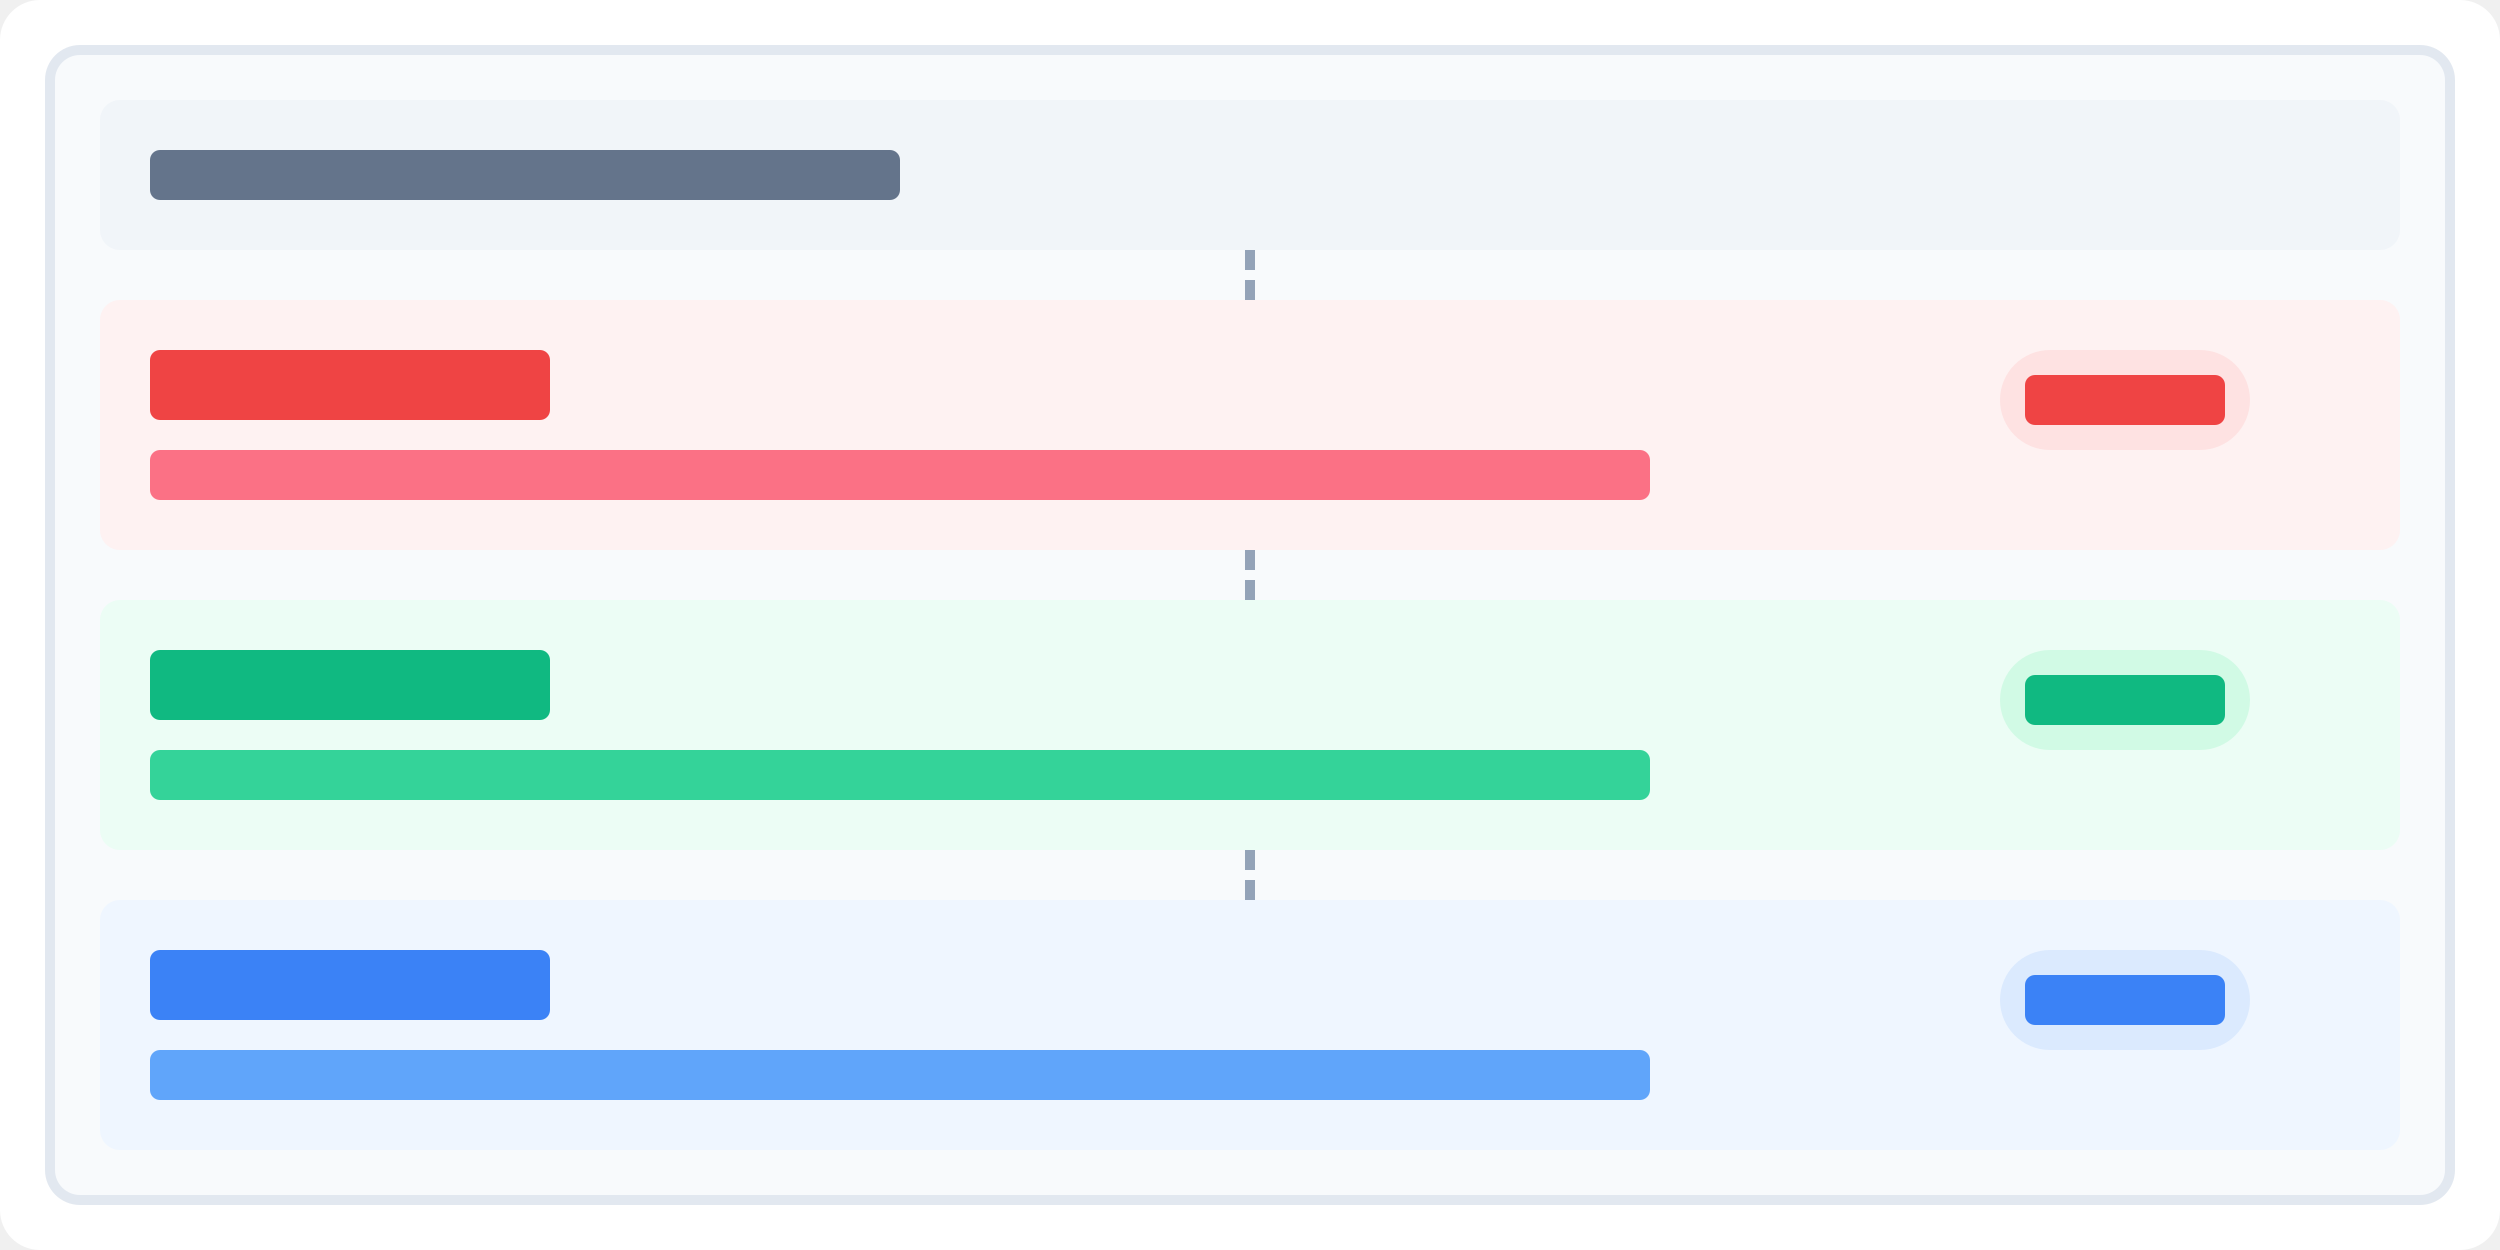
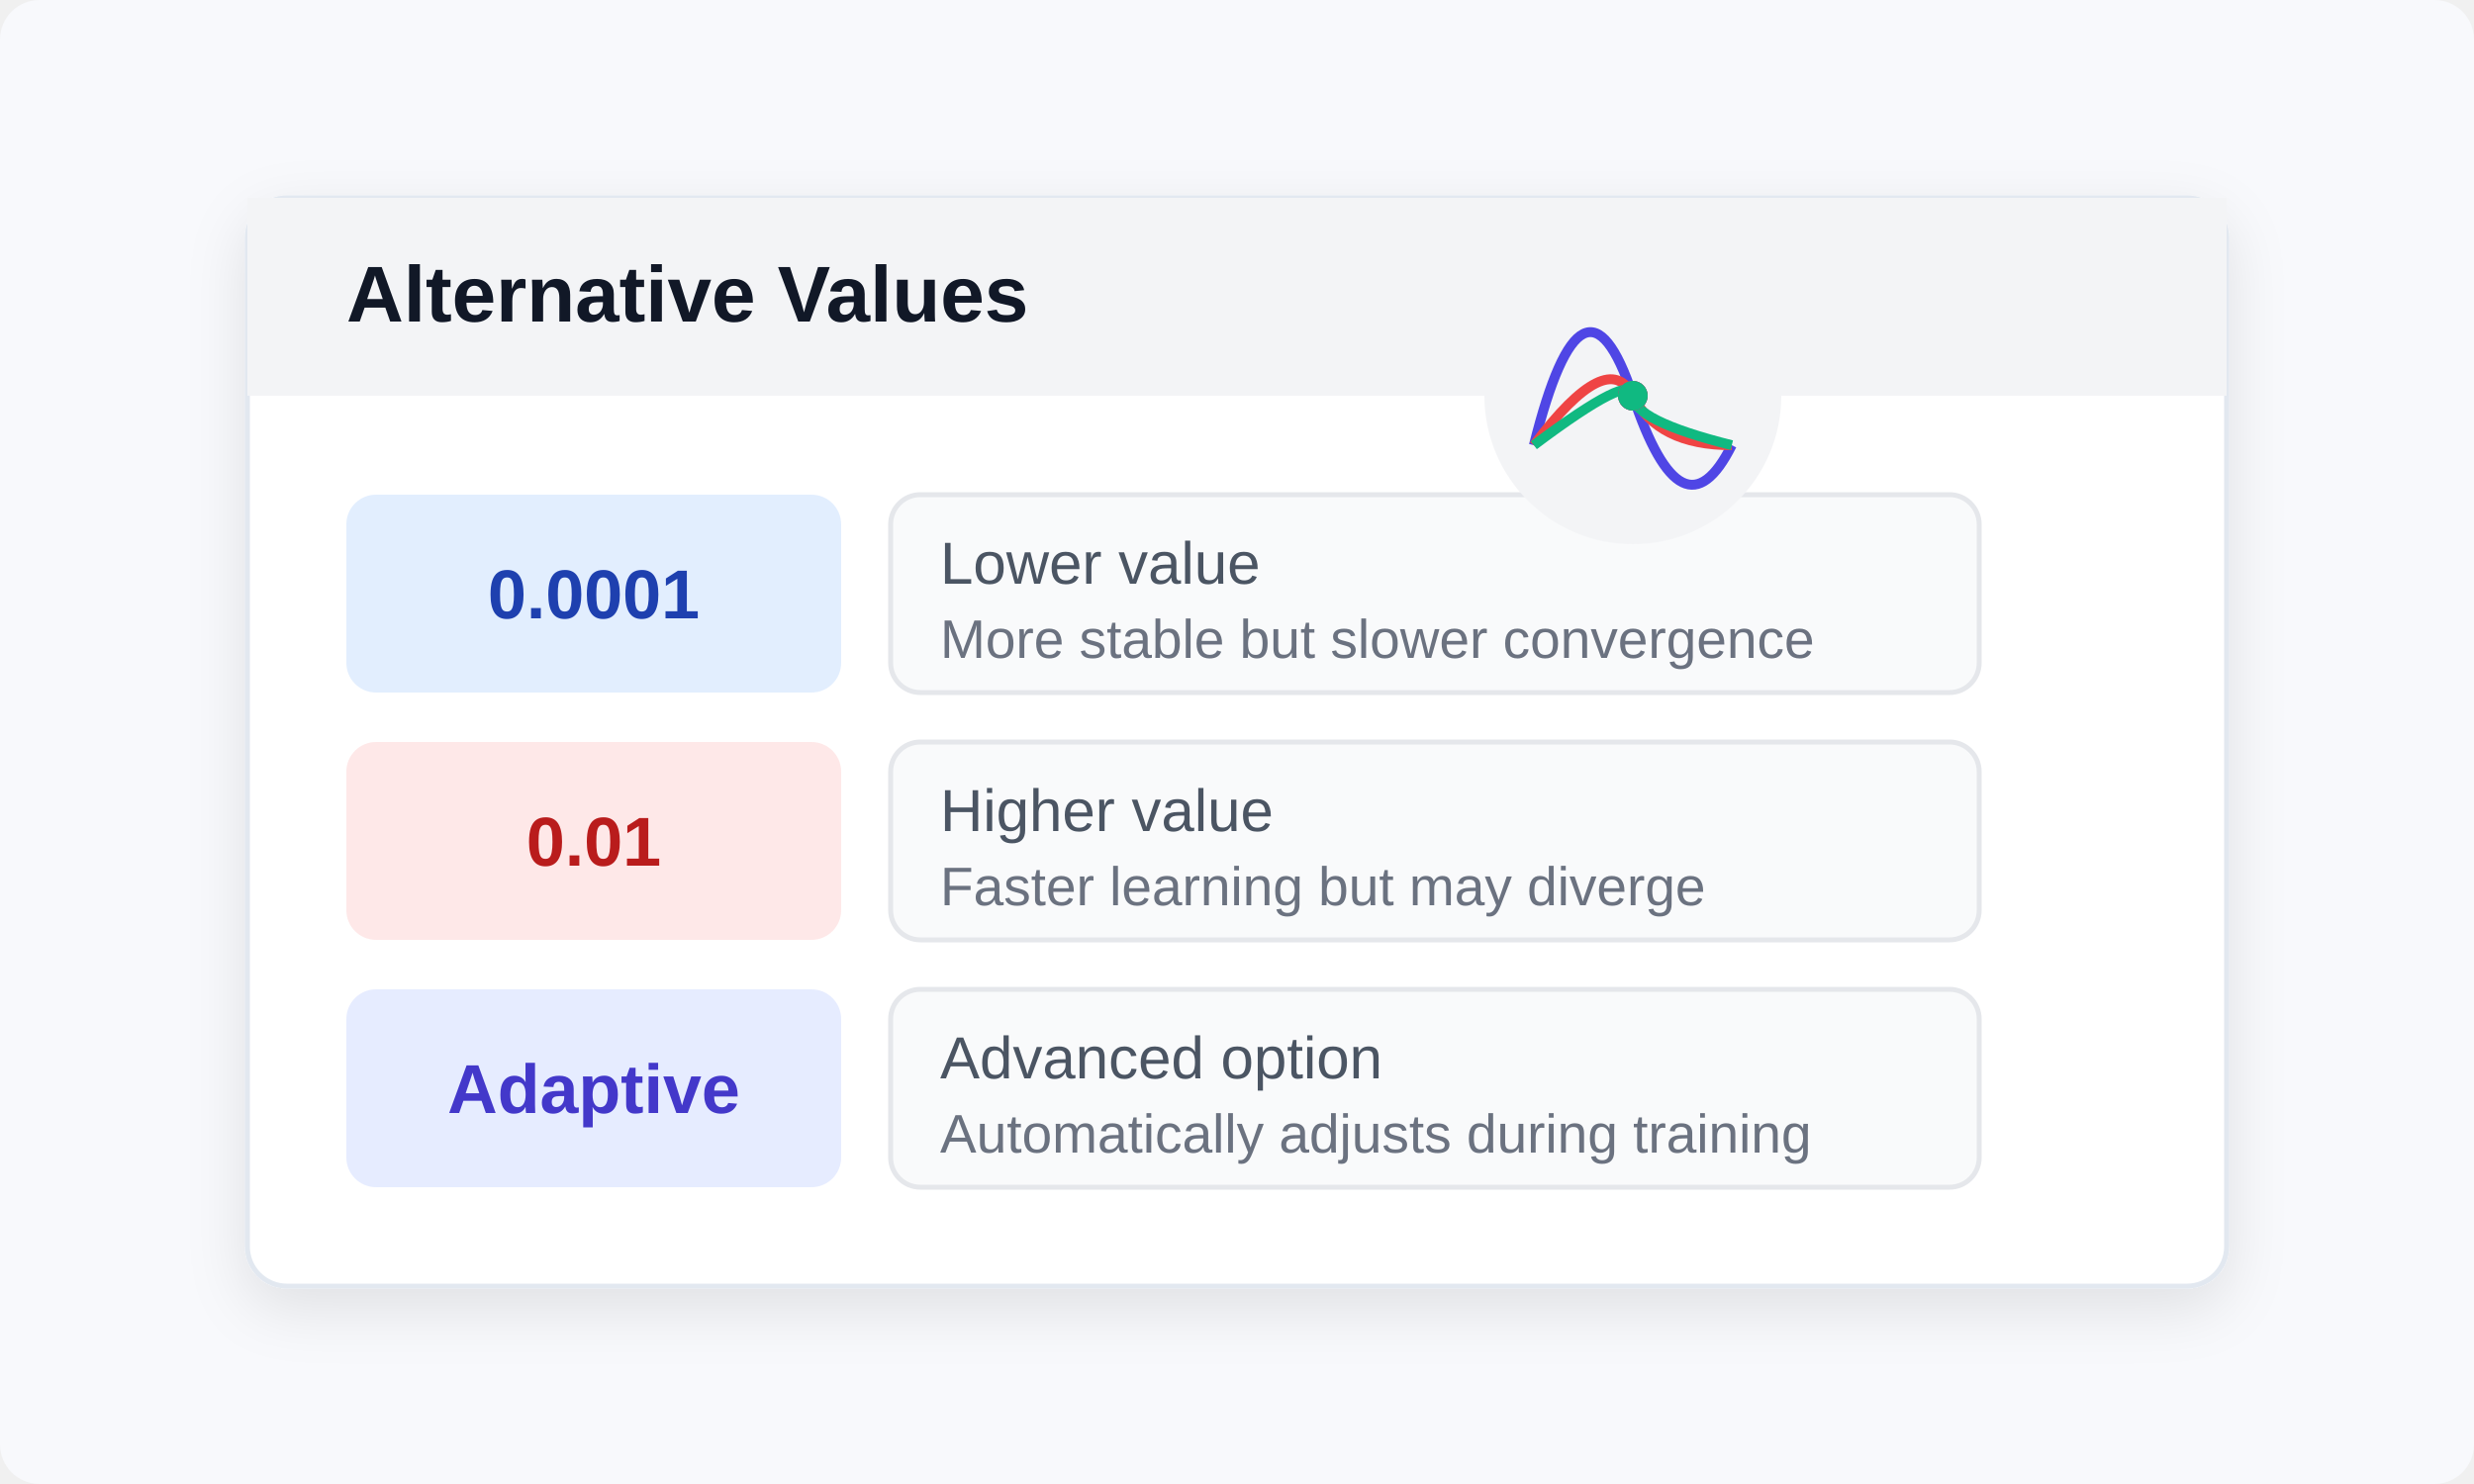
- <svg xmlns="http://www.w3.org/2000/svg" width="500" height="250" viewBox="0 0 500 250" fill="none">
-   <rect width="500" height="250" rx="8" fill="#FFFFFF" />
-   <rect x="10" y="10" width="480" height="230" rx="6" fill="#F8FAFC" stroke="#E2E8F0" stroke-width="2" />
-   <rect x="20" y="20" width="460" height="30" rx="4" fill="#F1F5F9" />
-   <rect x="30" y="30" width="150" height="10" rx="2" fill="#64748B" />
-   <rect x="20" y="60" width="460" height="50" rx="4" fill="#FEF2F2" />
-   <rect x="30" y="70" width="80" height="14" rx="2" fill="#EF4444" />
-   <rect x="30" y="90" width="300" height="10" rx="2" fill="#FB7185" />
-   <rect x="400" y="70" width="50" height="20" rx="10" fill="#FEE2E2" />
-   <rect x="405" y="75" width="40" height="10" rx="2" fill="#EF4444" />
-   <rect x="20" y="120" width="460" height="50" rx="4" fill="#ECFDF5" />
-   <rect x="30" y="130" width="80" height="14" rx="2" fill="#10B981" />
-   <rect x="30" y="150" width="300" height="10" rx="2" fill="#34D399" />
-   <rect x="400" y="130" width="50" height="20" rx="10" fill="#D1FAE5" />
-   <rect x="405" y="135" width="40" height="10" rx="2" fill="#10B981" />
-   <rect x="20" y="180" width="460" height="50" rx="4" fill="#EFF6FF" />
-   <rect x="30" y="190" width="80" height="14" rx="2" fill="#3B82F6" />
-   <rect x="30" y="210" width="300" height="10" rx="2" fill="#60A5FA" />
-   <rect x="400" y="190" width="50" height="20" rx="10" fill="#DBEAFE" />
-   <rect x="405" y="195" width="40" height="10" rx="2" fill="#3B82F6" />
-   <path d="M250 50L250 60M250 110L250 120M250 170L250 180" stroke="#94A3B8" stroke-width="2" stroke-dasharray="4 2">
-     <animate attributeName="stroke-dashoffset" from="6" to="0" dur="1s" repeatCount="indefinite" />
-   </path>
+ <svg xmlns="http://www.w3.org/2000/svg" width="500" height="300" viewBox="0 0 500 300" fill="none">
+   <rect width="500" height="300" rx="8" fill="#F8F9FC" />
+   <rect x="50" y="40" width="400" height="220" rx="8" fill="white" stroke="#E2E8F0" stroke-width="1" filter="drop-shadow(0px 4px 6px rgba(0, 0, 0, 0.1))" />
+   <rect x="50" y="40" width="400" height="40" rx="8 8 0 0" fill="#F3F4F6" />
+   <text x="70" y="65" font-family="Arial" font-size="16" font-weight="bold" fill="#111827">Alternative Values</text>
+   <g transform="translate(70, 100)">
+     <g transform="translate(0, 0)">
+       <rect x="0" y="0" width="100" height="40" rx="6" fill="#DBEAFE" opacity="0.8">
+         <animate attributeName="opacity" values="0.8;1;0.8" dur="3s" repeatCount="indefinite" />
+       </rect>
+       <text x="50" y="25" font-family="Arial" font-size="14" font-weight="bold" fill="#1E40AF" text-anchor="middle">0.0001</text>
+     </g>
+     <g transform="translate(110, 0)">
+       <rect x="0" y="0" width="220" height="40" rx="6" fill="#F9FAFB" stroke="#E5E7EB" stroke-width="1" />
+       <text x="10" y="18" font-family="Arial" font-size="12" fill="#4B5563">Lower value</text>
+       <text x="10" y="33" font-family="Arial" font-size="11" fill="#6B7280">More stable but slower convergence</text>
+     </g>
+   </g>
+   <g transform="translate(70, 150)">
+     <g transform="translate(0, 0)">
+       <rect x="0" y="0" width="100" height="40" rx="6" fill="#FEE2E2" opacity="0.8">
+         <animate attributeName="opacity" values="0.8;1;0.8" dur="3s" begin="1s" repeatCount="indefinite" />
+       </rect>
+       <text x="50" y="25" font-family="Arial" font-size="14" font-weight="bold" fill="#B91C1C" text-anchor="middle">0.01</text>
+     </g>
+     <g transform="translate(110, 0)">
+       <rect x="0" y="0" width="220" height="40" rx="6" fill="#F9FAFB" stroke="#E5E7EB" stroke-width="1" />
+       <text x="10" y="18" font-family="Arial" font-size="12" fill="#4B5563">Higher value</text>
+       <text x="10" y="33" font-family="Arial" font-size="11" fill="#6B7280">Faster learning but may diverge</text>
+     </g>
+   </g>
+   <g transform="translate(70, 200)">
+     <g transform="translate(0, 0)">
+       <rect x="0" y="0" width="100" height="40" rx="6" fill="#E0E7FF" opacity="0.8">
+         <animate attributeName="opacity" values="0.8;1;0.8" dur="3s" begin="2s" repeatCount="indefinite" />
+       </rect>
+       <text x="50" y="25" font-family="Arial" font-size="14" font-weight="bold" fill="#4338CA" text-anchor="middle">Adaptive</text>
+     </g>
+     <g transform="translate(110, 0)">
+       <rect x="0" y="0" width="220" height="40" rx="6" fill="#F9FAFB" stroke="#E5E7EB" stroke-width="1" />
+       <text x="10" y="18" font-family="Arial" font-size="12" fill="#4B5563">Advanced option</text>
+       <text x="10" y="33" font-family="Arial" font-size="11" fill="#6B7280">Automatically adjusts during training</text>
+     </g>
+   </g>
+   <g transform="translate(330, 80)">
+     <circle cx="0" cy="0" r="30" fill="#F3F4F6" />
+     <path d="M-20,10 Q-10,-30 0,0 T20,10" stroke="#4F46E5" stroke-width="2" fill="none" />
+     <path d="M-20,10 Q-5,-10 0,0 T20,10" stroke="#EF4444" stroke-width="2" fill="none" />
+     <path d="M-20,10 Q0,-5 0,0 T20,10" stroke="#10B981" stroke-width="2" fill="none" />
+     <circle cx="0" cy="0" r="3" fill="#4F46E5">
+       <animateMotion path="M-20,10 Q-10,-30 0,0 T20,10" dur="3s" repeatCount="indefinite" />
+     </circle>
+     <circle cx="0" cy="0" r="3" fill="#EF4444">
+       <animateMotion path="M-20,10 Q-5,-10 0,0 T20,10" dur="3s" repeatCount="indefinite" />
+     </circle>
+     <circle cx="0" cy="0" r="3" fill="#10B981">
+       <animateMotion path="M-20,10 Q0,-5 0,0 T20,10" dur="3s" repeatCount="indefinite" />
+     </circle>
+   </g>
</svg>
